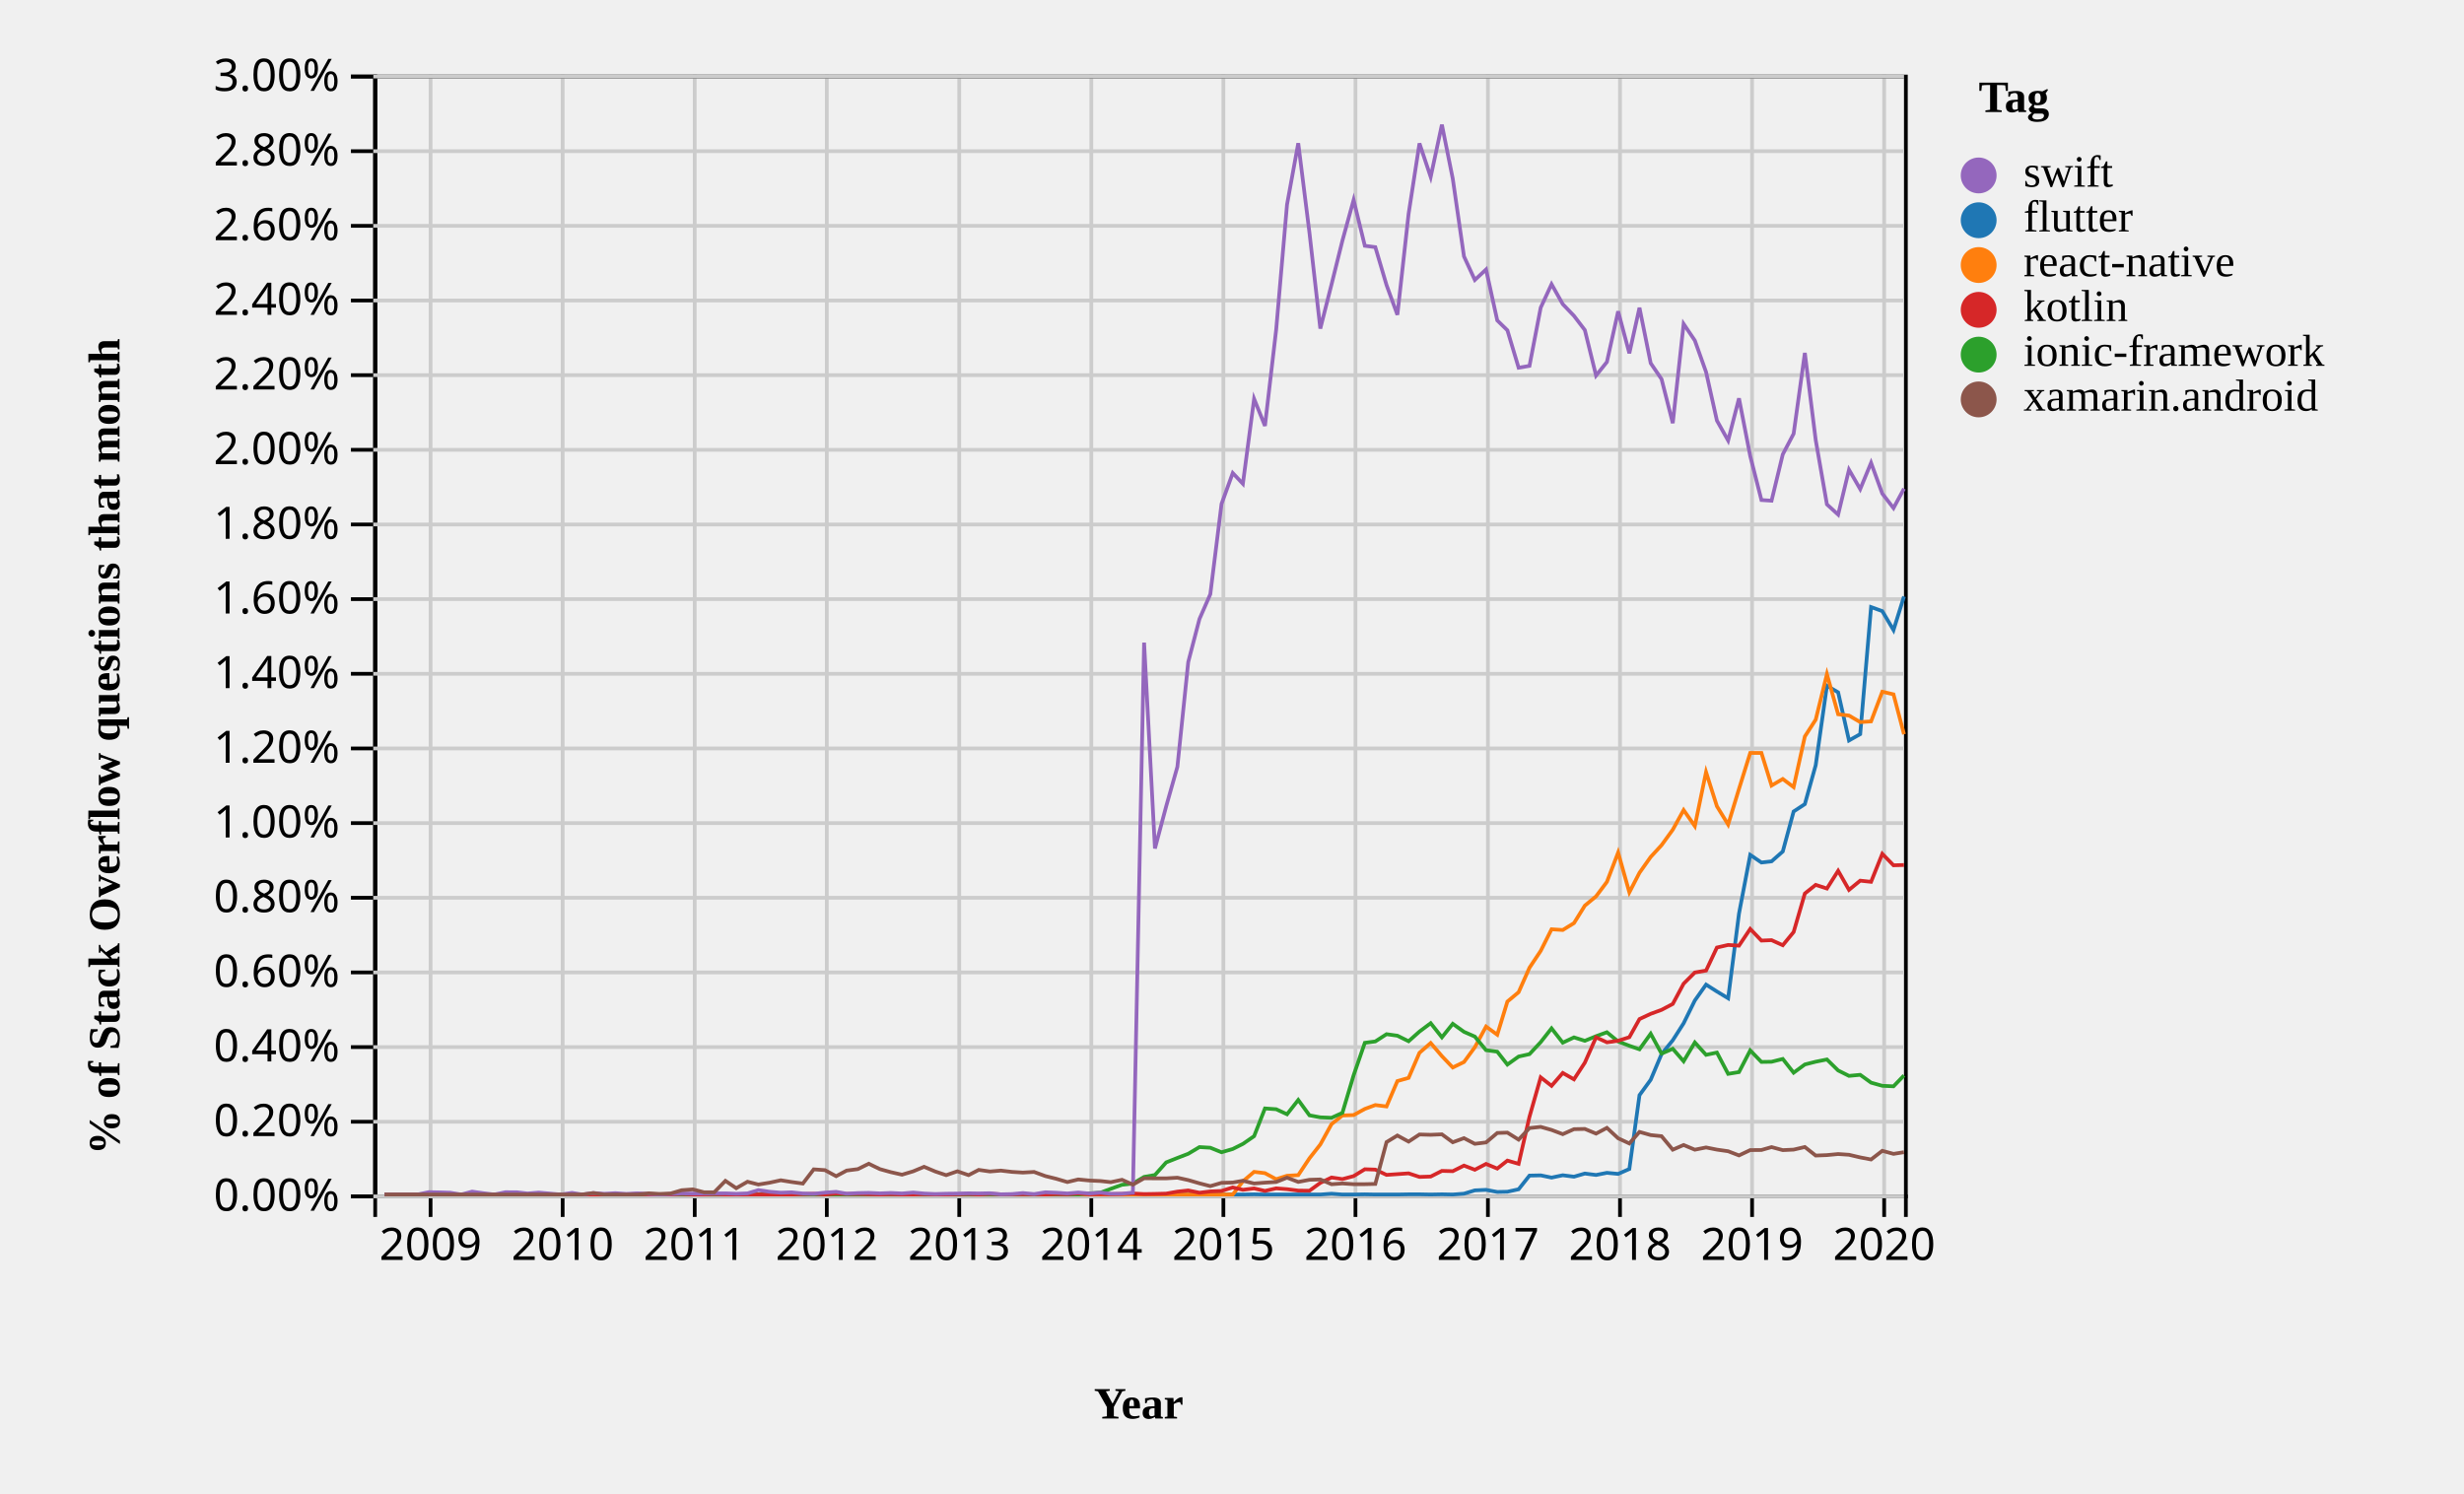
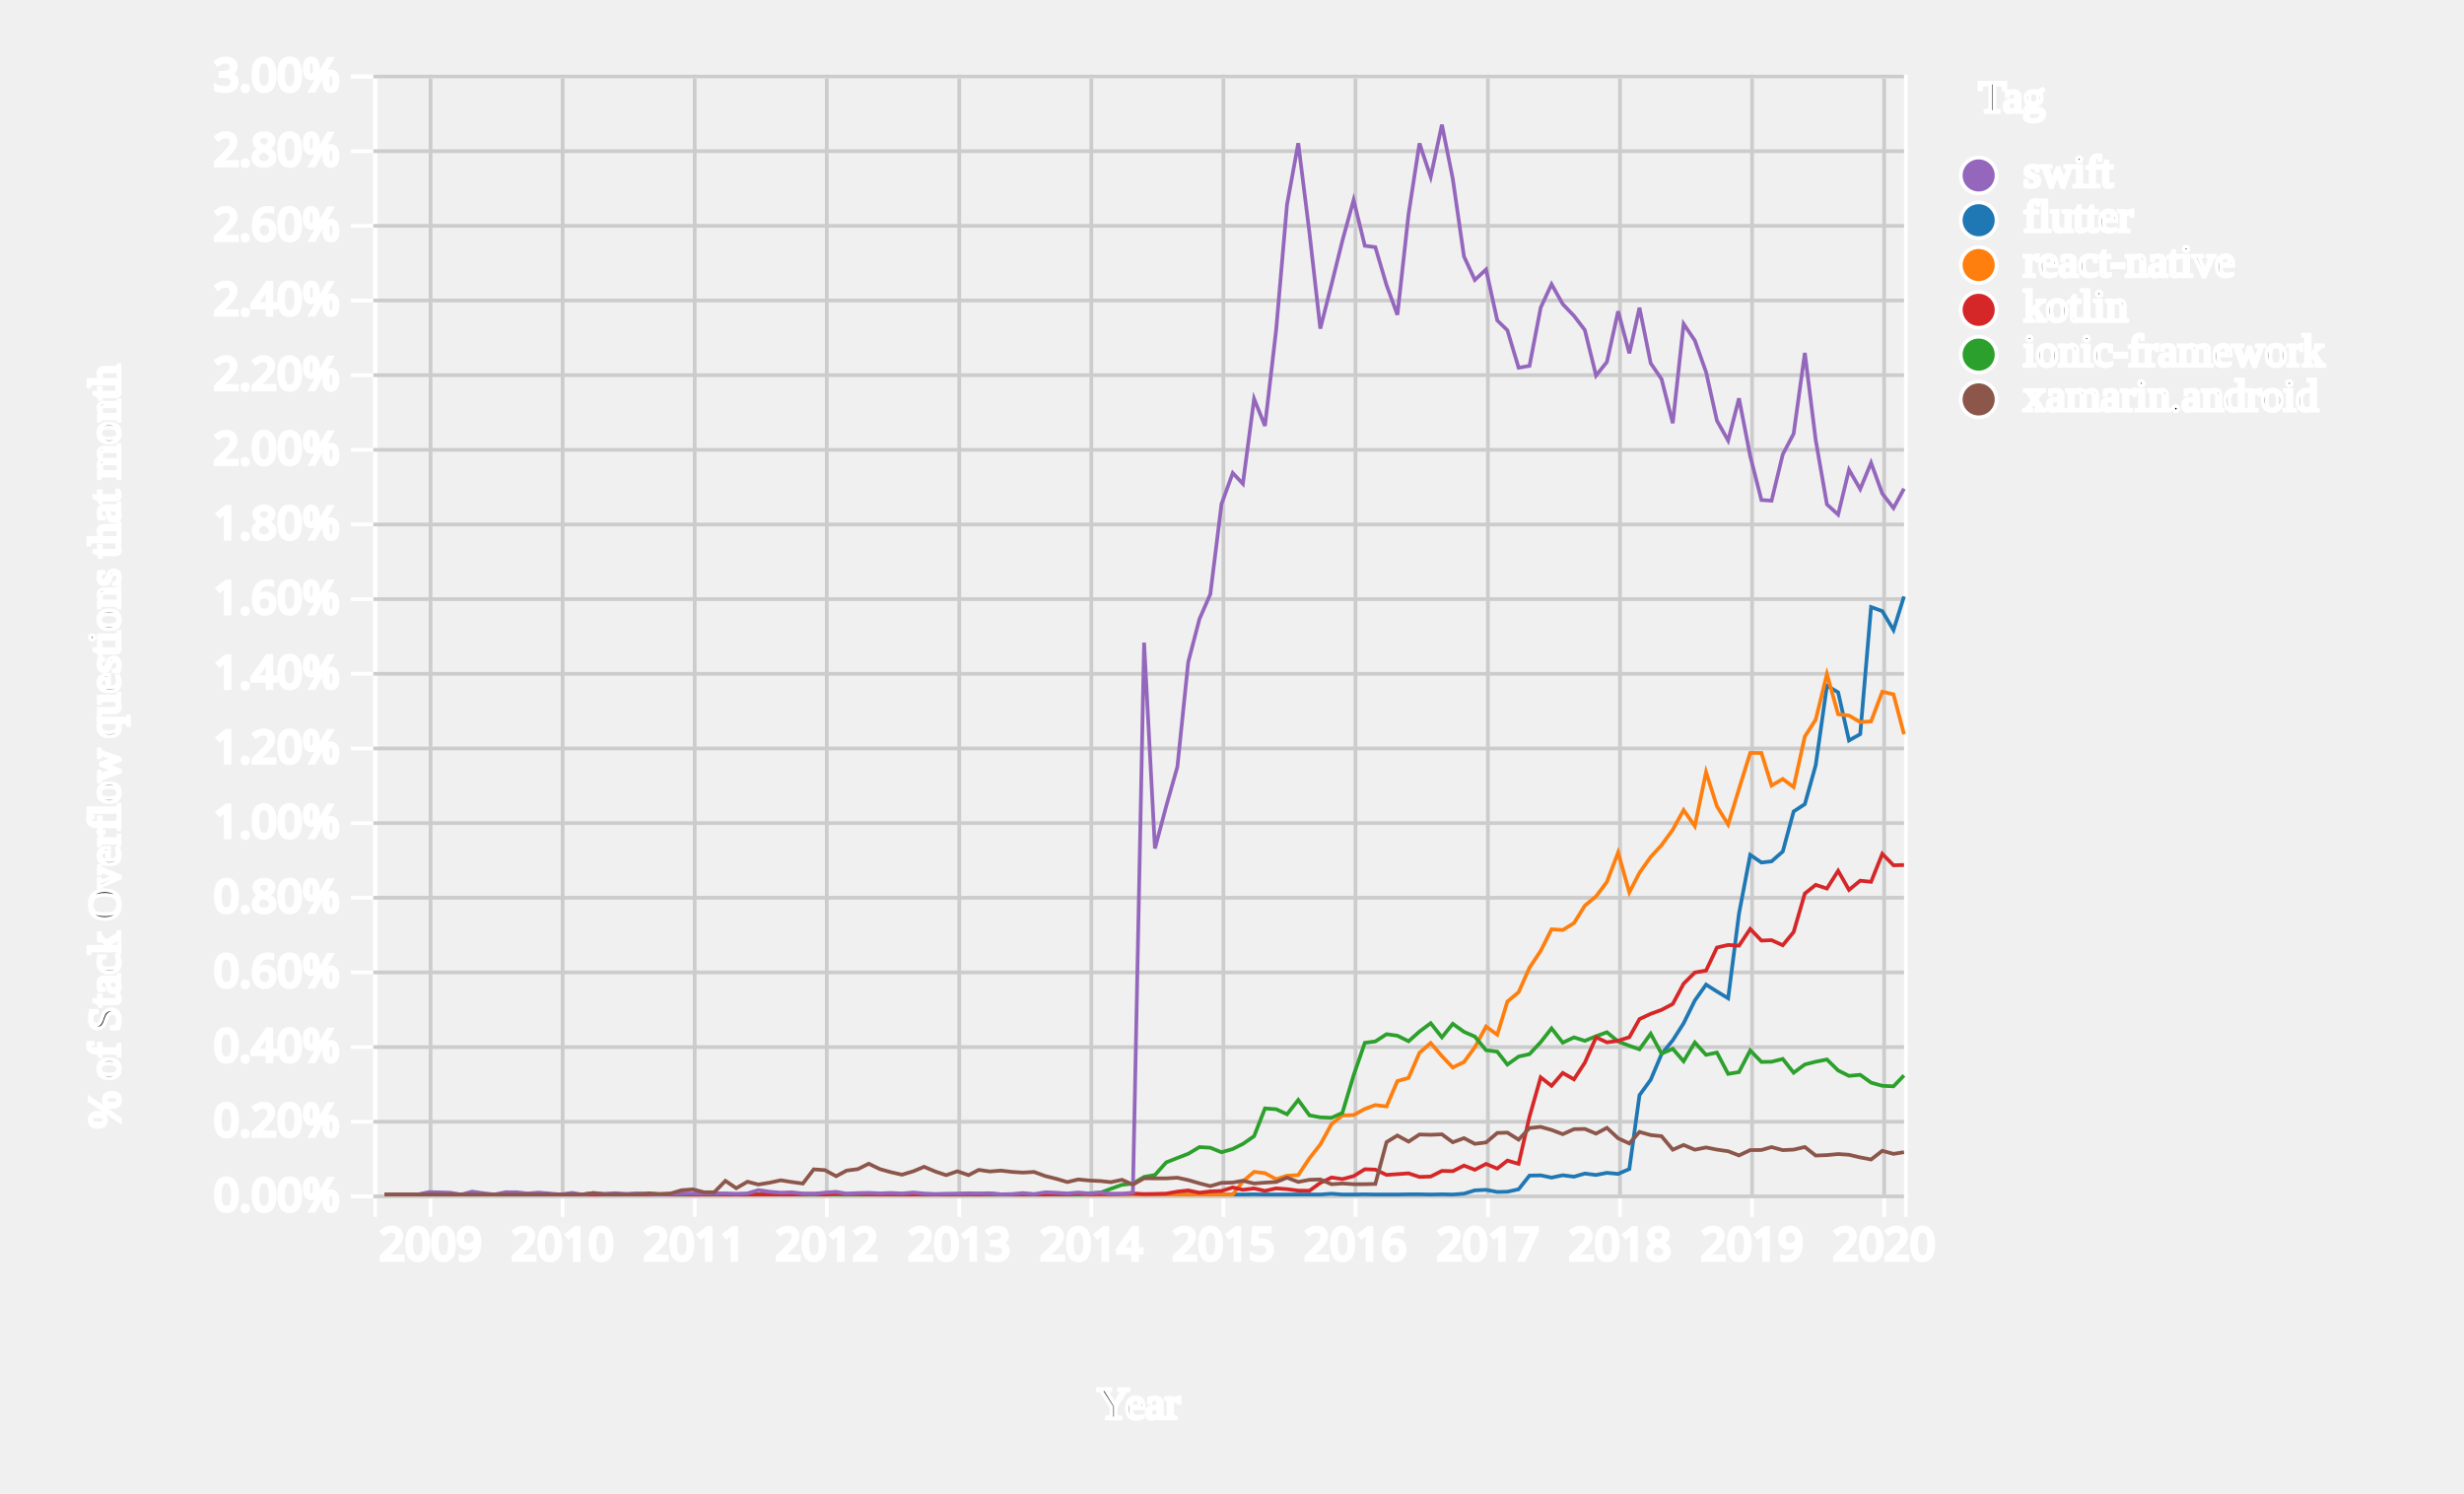
- <svg xmlns="http://www.w3.org/2000/svg" id="trend-chart" width="660" height="400" title="Stack Overflow Trends Chart" version="1.1">
+ <svg xmlns="http://www.w3.org/2000/svg" id="trend-chart" width="660" height="400" title="Stack Overflow Trends Chart" version="1.1" stroke="#fff">
  <g />
  <g class="chart-area" transform="translate(100, 20)">
    <g transform="translate(0,300)" fill="none" font-size="10" font-family="sans-serif" text-anchor="middle">
-       <path class="domain" stroke="#000" d="M0.5,6V0.5H410.5V6" />
+       <path class="domain" stroke="#fff" d="M0.5,6V0.5H410.5V6" />
      <g class="tick" opacity="1" transform="translate(14.82979,0)">
-         <line stroke="#000" y2="6" x1="0.5" x2="0.5" />
-         <text fill="#000" y="9" x="0.5" dy="0.71em" style="font-size: 12px;">2009</text>
+         <line stroke="#fff" y2="6" x1="0.5" x2="0.5" />
+         <text fill="#fff" y="9" x="0.5" dy="0.71em" style="font-size: 12px;">2009</text>
      </g>
      <g class="tick" opacity="1" transform="translate(50.20804,0)">
-         <line stroke="#000" y2="6" x1="0.5" x2="0.5" />
-         <text fill="#000" y="9" x="0.5" dy="0.71em" style="font-size: 12px;">2010</text>
+         <line stroke="#fff" y2="6" x1="0.5" x2="0.5" />
+         <text fill="#fff" y="9" x="0.5" dy="0.71em" style="font-size: 12px;">2010</text>
      </g>
      <g class="tick" opacity="1" transform="translate(85.58629,0)">
-         <line stroke="#000" y2="6" x1="0.5" x2="0.5" />
-         <text fill="#000" y="9" x="0.5" dy="0.71em" style="font-size: 12px;">2011</text>
+         <line stroke="#fff" y2="6" x1="0.5" x2="0.5" />
+         <text fill="#fff" y="9" x="0.5" dy="0.71em" style="font-size: 12px;">2011</text>
      </g>
      <g class="tick" opacity="1" transform="translate(120.9645,0)">
-         <line stroke="#000" y2="6" x1="0.5" x2="0.5" />
-         <text fill="#000" y="9" x="0.5" dy="0.71em" style="font-size: 12px;">2012</text>
+         <line stroke="#fff" y2="6" x1="0.5" x2="0.5" />
+         <text fill="#fff" y="9" x="0.5" dy="0.71em" style="font-size: 12px;">2012</text>
      </g>
      <g class="tick" opacity="1" transform="translate(156.4397,0)">
-         <line stroke="#000" y2="6" x1="0.5" x2="0.5" />
-         <text fill="#000" y="9" x="0.5" dy="0.71em" style="font-size: 12px;">2013</text>
+         <line stroke="#fff" y2="6" x1="0.5" x2="0.5" />
+         <text fill="#fff" y="9" x="0.5" dy="0.71em" style="font-size: 12px;">2013</text>
      </g>
      <g class="tick" opacity="1" transform="translate(191.818,0)">
-         <line stroke="#000" y2="6" x1="0.5" x2="0.5" />
-         <text fill="#000" y="9" x="0.5" dy="0.71em" style="font-size: 12px;">2014</text>
+         <line stroke="#fff" y2="6" x1="0.5" x2="0.5" />
+         <text fill="#fff" y="9" x="0.5" dy="0.71em" style="font-size: 12px;">2014</text>
      </g>
      <g class="tick" opacity="1" transform="translate(227.1962,0)">
-         <line stroke="#000" y2="6" x1="0.5" x2="0.5" />
-         <text fill="#000" y="9" x="0.5" dy="0.71em" style="font-size: 12px;">2015</text>
+         <line stroke="#fff" y2="6" x1="0.5" x2="0.5" />
+         <text fill="#fff" y="9" x="0.5" dy="0.71em" style="font-size: 12px;">2015</text>
      </g>
      <g class="tick" opacity="1" transform="translate(262.5745,0)">
-         <line stroke="#000" y2="6" x1="0.5" x2="0.5" />
-         <text fill="#000" y="9" x="0.5" dy="0.71em" style="font-size: 12px;">2016</text>
+         <line stroke="#fff" y2="6" x1="0.5" x2="0.5" />
+         <text fill="#fff" y="9" x="0.5" dy="0.71em" style="font-size: 12px;">2016</text>
      </g>
      <g class="tick" opacity="1" transform="translate(298.0496,0)">
-         <line stroke="#000" y2="6" x1="0.5" x2="0.5" />
-         <text fill="#000" y="9" x="0.5" dy="0.71em" style="font-size: 12px;">2017</text>
+         <line stroke="#fff" y2="6" x1="0.5" x2="0.5" />
+         <text fill="#fff" y="9" x="0.5" dy="0.71em" style="font-size: 12px;">2017</text>
      </g>
      <g class="tick" opacity="1" transform="translate(333.4279,0)">
-         <line stroke="#000" y2="6" x1="0.5" x2="0.5" />
-         <text fill="#000" y="9" x="0.5" dy="0.71em" style="font-size: 12px;">2018</text>
+         <line stroke="#fff" y2="6" x1="0.5" x2="0.5" />
+         <text fill="#fff" y="9" x="0.5" dy="0.71em" style="font-size: 12px;">2018</text>
      </g>
      <g class="tick" opacity="1" transform="translate(368.8061,0)">
-         <line stroke="#000" y2="6" x1="0.5" x2="0.5" />
-         <text fill="#000" y="9" x="0.5" dy="0.71em" style="font-size: 12px;">2019</text>
+         <line stroke="#fff" y2="6" x1="0.5" x2="0.5" />
+         <text fill="#fff" y="9" x="0.5" dy="0.71em" style="font-size: 12px;">2019</text>
      </g>
      <g class="tick" opacity="1" transform="translate(404.1844,0)">
-         <line stroke="#000" y2="6" x1="0.5" x2="0.5" />
-         <text fill="#000" y="9" x="0.5" dy="0.71em" style="font-size: 12px;">2020</text>
+         <line stroke="#fff" y2="6" x1="0.5" x2="0.5" />
+         <text fill="#fff" y="9" x="0.5" dy="0.71em" style="font-size: 12px;">2020</text>
      </g>
    </g>
    <g class="grid-lines" transform="translate(0,300)" fill="none" font-size="10" font-family="sans-serif" text-anchor="middle">
-       <path class="domain" stroke="#000" d="M0.5,-300V0.5H410.5V-300" />
+       <path class="domain" stroke="#fff" d="M0.5,-300V0.5H410.5V-300" />
      <g class="tick" opacity="1" transform="translate(14.82979,0)">
-         <line stroke="#000" y2="-300" x1="0.5" x2="0.5" style="stroke: #ccc; fill: none;" />
+         <line stroke="#fff" y2="-300" x1="0.5" x2="0.5" style="stroke: #ccc; fill: none;" />
      </g>
      <g class="tick" opacity="1" transform="translate(50.20804,0)">
-         <line stroke="#000" y2="-300" x1="0.5" x2="0.5" style="stroke: #ccc; fill: none;" />
+         <line stroke="#fff" y2="-300" x1="0.5" x2="0.5" style="stroke: #ccc; fill: none;" />
      </g>
      <g class="tick" opacity="1" transform="translate(85.58629,0)">
-         <line stroke="#000" y2="-300" x1="0.5" x2="0.5" style="stroke: #ccc; fill: none;" />
+         <line stroke="#fff" y2="-300" x1="0.5" x2="0.5" style="stroke: #ccc; fill: none;" />
      </g>
      <g class="tick" opacity="1" transform="translate(120.9645,0)">
-         <line stroke="#000" y2="-300" x1="0.5" x2="0.5" style="stroke: #ccc; fill: none;" />
+         <line stroke="#fff" y2="-300" x1="0.5" x2="0.5" style="stroke: #ccc; fill: none;" />
      </g>
      <g class="tick" opacity="1" transform="translate(156.4397,0)">
-         <line stroke="#000" y2="-300" x1="0.5" x2="0.5" style="stroke: #ccc; fill: none;" />
+         <line stroke="#fff" y2="-300" x1="0.5" x2="0.5" style="stroke: #ccc; fill: none;" />
      </g>
      <g class="tick" opacity="1" transform="translate(191.818,0)">
-         <line stroke="#000" y2="-300" x1="0.5" x2="0.5" style="stroke: #ccc; fill: none;" />
+         <line stroke="#fff" y2="-300" x1="0.5" x2="0.5" style="stroke: #ccc; fill: none;" />
      </g>
      <g class="tick" opacity="1" transform="translate(227.1962,0)">
-         <line stroke="#000" y2="-300" x1="0.5" x2="0.5" style="stroke: #ccc; fill: none;" />
+         <line stroke="#fff" y2="-300" x1="0.5" x2="0.5" style="stroke: #ccc; fill: none;" />
      </g>
      <g class="tick" opacity="1" transform="translate(262.5745,0)">
-         <line stroke="#000" y2="-300" x1="0.5" x2="0.5" style="stroke: #ccc; fill: none;" />
+         <line stroke="#fff" y2="-300" x1="0.5" x2="0.5" style="stroke: #ccc; fill: none;" />
      </g>
      <g class="tick" opacity="1" transform="translate(298.0496,0)">
-         <line stroke="#000" y2="-300" x1="0.5" x2="0.5" style="stroke: #ccc; fill: none;" />
+         <line stroke="#fff" y2="-300" x1="0.5" x2="0.5" style="stroke: #ccc; fill: none;" />
      </g>
      <g class="tick" opacity="1" transform="translate(333.4279,0)">
-         <line stroke="#000" y2="-300" x1="0.5" x2="0.5" style="stroke: #ccc; fill: none;" />
+         <line stroke="#fff" y2="-300" x1="0.5" x2="0.5" style="stroke: #ccc; fill: none;" />
      </g>
      <g class="tick" opacity="1" transform="translate(368.8061,0)">
-         <line stroke="#000" y2="-300" x1="0.5" x2="0.5" style="stroke: #ccc; fill: none;" />
+         <line stroke="#fff" y2="-300" x1="0.5" x2="0.5" style="stroke: #ccc; fill: none;" />
      </g>
      <g class="tick" opacity="1" transform="translate(404.1844,0)">
-         <line stroke="#000" y2="-300" x1="0.5" x2="0.5" style="stroke: #ccc; fill: none;" />
-       </g>
-     </g>
-     <text x="205" y="360" class="axis-label x-axis-label" style="text-anchor: middle; font-weight: bold;">Year</text>
+         <line stroke="#fff" y2="-300" x1="0.5" x2="0.5" style="stroke: #ccc; fill: none;" />
+       </g>
+     </g>
+     <text x="205" y="360" class="axis-label x-axis-label" style="text-anchor: middle;">Year</text>
    <g fill="none" font-size="10" font-family="sans-serif" text-anchor="end">
-       <path class="domain" stroke="#000" d="M-6,300.5H0.5V0.5H-6" />
+       <path class="domain" stroke="#fff" d="M-6,300.5H0.5V0.5H-6" />
      <g class="tick" opacity="1" transform="translate(0,300)">
-         <line stroke="#000" x2="-6" y1="0.5" y2="0.5" />
-         <text fill="#000" x="-9" y="0.5" dy="0.32em" style="font-size: 12px;">0.00%</text>
+         <line stroke="#fff" x2="-6" y1="0.5" y2="0.5" />
+         <text fill="#fff" x="-9" y="0.5" dy="0.32em" style="font-size: 12px;">0.00%</text>
      </g>
      <g class="tick" opacity="1" transform="translate(0,280)">
-         <line stroke="#000" x2="-6" y1="0.5" y2="0.5" />
-         <text fill="#000" x="-9" y="0.5" dy="0.32em" style="font-size: 12px;">0.20%</text>
+         <line stroke="#fff" x2="-6" y1="0.5" y2="0.5" />
+         <text fill="#fff" x="-9" y="0.5" dy="0.32em" style="font-size: 12px;">0.20%</text>
      </g>
      <g class="tick" opacity="1" transform="translate(0,260)">
-         <line stroke="#000" x2="-6" y1="0.5" y2="0.5" />
-         <text fill="#000" x="-9" y="0.5" dy="0.32em" style="font-size: 12px;">0.40%</text>
+         <line stroke="#fff" x2="-6" y1="0.5" y2="0.5" />
+         <text fill="#fff" x="-9" y="0.5" dy="0.32em" style="font-size: 12px;">0.40%</text>
      </g>
      <g class="tick" opacity="1" transform="translate(0,240)">
-         <line stroke="#000" x2="-6" y1="0.5" y2="0.5" />
-         <text fill="#000" x="-9" y="0.5" dy="0.32em" style="font-size: 12px;">0.60%</text>
+         <line stroke="#fff" x2="-6" y1="0.5" y2="0.5" />
+         <text fill="#fff" x="-9" y="0.5" dy="0.32em" style="font-size: 12px;">0.60%</text>
      </g>
      <g class="tick" opacity="1" transform="translate(0,220)">
-         <line stroke="#000" x2="-6" y1="0.5" y2="0.5" />
-         <text fill="#000" x="-9" y="0.5" dy="0.32em" style="font-size: 12px;">0.80%</text>
+         <line stroke="#fff" x2="-6" y1="0.5" y2="0.5" />
+         <text fill="#fff" x="-9" y="0.5" dy="0.32em" style="font-size: 12px;">0.80%</text>
      </g>
      <g class="tick" opacity="1" transform="translate(0,200)">
-         <line stroke="#000" x2="-6" y1="0.5" y2="0.5" />
-         <text fill="#000" x="-9" y="0.5" dy="0.32em" style="font-size: 12px;">1.00%</text>
+         <line stroke="#fff" x2="-6" y1="0.5" y2="0.5" />
+         <text fill="#fff" x="-9" y="0.5" dy="0.32em" style="font-size: 12px;">1.00%</text>
      </g>
      <g class="tick" opacity="1" transform="translate(0,180)">
-         <line stroke="#000" x2="-6" y1="0.5" y2="0.5" />
-         <text fill="#000" x="-9" y="0.5" dy="0.32em" style="font-size: 12px;">1.20%</text>
+         <line stroke="#fff" x2="-6" y1="0.5" y2="0.5" />
+         <text fill="#fff" x="-9" y="0.5" dy="0.32em" style="font-size: 12px;">1.20%</text>
      </g>
      <g class="tick" opacity="1" transform="translate(0,160)">
-         <line stroke="#000" x2="-6" y1="0.5" y2="0.5" />
-         <text fill="#000" x="-9" y="0.5" dy="0.32em" style="font-size: 12px;">1.40%</text>
+         <line stroke="#fff" x2="-6" y1="0.5" y2="0.5" />
+         <text fill="#fff" x="-9" y="0.5" dy="0.32em" style="font-size: 12px;">1.40%</text>
      </g>
      <g class="tick" opacity="1" transform="translate(0,140)">
-         <line stroke="#000" x2="-6" y1="0.5" y2="0.5" />
-         <text fill="#000" x="-9" y="0.5" dy="0.32em" style="font-size: 12px;">1.60%</text>
+         <line stroke="#fff" x2="-6" y1="0.5" y2="0.5" />
+         <text fill="#fff" x="-9" y="0.5" dy="0.32em" style="font-size: 12px;">1.60%</text>
      </g>
      <g class="tick" opacity="1" transform="translate(0,120)">
-         <line stroke="#000" x2="-6" y1="0.5" y2="0.5" />
-         <text fill="#000" x="-9" y="0.5" dy="0.32em" style="font-size: 12px;">1.80%</text>
+         <line stroke="#fff" x2="-6" y1="0.5" y2="0.5" />
+         <text fill="#fff" x="-9" y="0.5" dy="0.32em" style="font-size: 12px;">1.80%</text>
      </g>
      <g class="tick" opacity="1" transform="translate(0,100)">
-         <line stroke="#000" x2="-6" y1="0.5" y2="0.5" />
-         <text fill="#000" x="-9" y="0.5" dy="0.32em" style="font-size: 12px;">2.00%</text>
+         <line stroke="#fff" x2="-6" y1="0.5" y2="0.5" />
+         <text fill="#fff" x="-9" y="0.5" dy="0.32em" style="font-size: 12px;">2.00%</text>
      </g>
      <g class="tick" opacity="1" transform="translate(0,80)">
-         <line stroke="#000" x2="-6" y1="0.5" y2="0.5" />
-         <text fill="#000" x="-9" y="0.5" dy="0.32em" style="font-size: 12px;">2.20%</text>
+         <line stroke="#fff" x2="-6" y1="0.5" y2="0.5" />
+         <text fill="#fff" x="-9" y="0.5" dy="0.32em" style="font-size: 12px;">2.20%</text>
      </g>
      <g class="tick" opacity="1" transform="translate(0,60)">
-         <line stroke="#000" x2="-6" y1="0.5" y2="0.5" />
-         <text fill="#000" x="-9" y="0.5" dy="0.32em" style="font-size: 12px;">2.40%</text>
+         <line stroke="#fff" x2="-6" y1="0.5" y2="0.5" />
+         <text fill="#fff" x="-9" y="0.5" dy="0.32em" style="font-size: 12px;">2.40%</text>
      </g>
      <g class="tick" opacity="1" transform="translate(0,40)">
-         <line stroke="#000" x2="-6" y1="0.5" y2="0.5" />
-         <text fill="#000" x="-9" y="0.5" dy="0.32em" style="font-size: 12px;">2.60%</text>
+         <line stroke="#fff" x2="-6" y1="0.5" y2="0.5" />
+         <text fill="#fff" x="-9" y="0.5" dy="0.32em" style="font-size: 12px;">2.60%</text>
      </g>
      <g class="tick" opacity="1" transform="translate(0,20)">
-         <line stroke="#000" x2="-6" y1="0.5" y2="0.5" />
-         <text fill="#000" x="-9" y="0.5" dy="0.32em" style="font-size: 12px;">2.80%</text>
+         <line stroke="#fff" x2="-6" y1="0.5" y2="0.5" />
+         <text fill="#fff" x="-9" y="0.5" dy="0.32em" style="font-size: 12px;">2.80%</text>
      </g>
      <g class="tick" opacity="1" transform="translate(0,0)">
-         <line stroke="#000" x2="-6" y1="0.5" y2="0.5" />
-         <text fill="#000" x="-9" y="0.5" dy="0.32em" style="font-size: 12px;">3.00%</text>
+         <line stroke="#fff" x2="-6" y1="0.5" y2="0.5" />
+         <text fill="#fff" x="-9" y="0.5" dy="0.32em" style="font-size: 12px;">3.00%</text>
      </g>
    </g>
    <g class="grid-lines" fill="none" font-size="10" font-family="sans-serif" text-anchor="end">
-       <path class="domain" stroke="#000" d="M410,300.5H0.5V0.5H410" />
+       <path class="domain" stroke="#fff" d="M410,300.5H0.5V0.5H410" />
      <g class="tick" opacity="1" transform="translate(0,300)">
-         <line stroke="#000" x2="410" y1="0.5" y2="0.5" style="stroke: #ccc; fill: none;" />
+         <line stroke="#fff" x2="410" y1="0.5" y2="0.5" style="stroke: #ccc; fill: none;" />
      </g>
      <g class="tick" opacity="1" transform="translate(0,280)">
-         <line stroke="#000" x2="410" y1="0.5" y2="0.5" style="stroke: #ccc; fill: none;" />
+         <line stroke="#fff" x2="410" y1="0.5" y2="0.5" style="stroke: #ccc; fill: none;" />
      </g>
      <g class="tick" opacity="1" transform="translate(0,260)">
-         <line stroke="#000" x2="410" y1="0.5" y2="0.5" style="stroke: #ccc; fill: none;" />
+         <line stroke="#fff" x2="410" y1="0.5" y2="0.5" style="stroke: #ccc; fill: none;" />
      </g>
      <g class="tick" opacity="1" transform="translate(0,240)">
-         <line stroke="#000" x2="410" y1="0.5" y2="0.5" style="stroke: #ccc; fill: none;" />
+         <line stroke="#fff" x2="410" y1="0.5" y2="0.5" style="stroke: #ccc; fill: none;" />
      </g>
      <g class="tick" opacity="1" transform="translate(0,220)">
-         <line stroke="#000" x2="410" y1="0.5" y2="0.5" style="stroke: #ccc; fill: none;" />
+         <line stroke="#fff" x2="410" y1="0.5" y2="0.5" style="stroke: #ccc; fill: none;" />
      </g>
      <g class="tick" opacity="1" transform="translate(0,200)">
-         <line stroke="#000" x2="410" y1="0.5" y2="0.5" style="stroke: #ccc; fill: none;" />
+         <line stroke="#fff" x2="410" y1="0.5" y2="0.5" style="stroke: #ccc; fill: none;" />
      </g>
      <g class="tick" opacity="1" transform="translate(0,180)">
-         <line stroke="#000" x2="410" y1="0.5" y2="0.5" style="stroke: #ccc; fill: none;" />
+         <line stroke="#fff" x2="410" y1="0.5" y2="0.5" style="stroke: #ccc; fill: none;" />
      </g>
      <g class="tick" opacity="1" transform="translate(0,160)">
-         <line stroke="#000" x2="410" y1="0.5" y2="0.5" style="stroke: #ccc; fill: none;" />
+         <line stroke="#fff" x2="410" y1="0.5" y2="0.5" style="stroke: #ccc; fill: none;" />
      </g>
      <g class="tick" opacity="1" transform="translate(0,140)">
-         <line stroke="#000" x2="410" y1="0.5" y2="0.5" style="stroke: #ccc; fill: none;" />
+         <line stroke="#fff" x2="410" y1="0.5" y2="0.5" style="stroke: #ccc; fill: none;" />
      </g>
      <g class="tick" opacity="1" transform="translate(0,120)">
-         <line stroke="#000" x2="410" y1="0.5" y2="0.5" style="stroke: #ccc; fill: none;" />
+         <line stroke="#fff" x2="410" y1="0.5" y2="0.5" style="stroke: #ccc; fill: none;" />
      </g>
      <g class="tick" opacity="1" transform="translate(0,100)">
-         <line stroke="#000" x2="410" y1="0.5" y2="0.5" style="stroke: #ccc; fill: none;" />
+         <line stroke="#fff" x2="410" y1="0.5" y2="0.5" style="stroke: #ccc; fill: none;" />
      </g>
      <g class="tick" opacity="1" transform="translate(0,80)">
-         <line stroke="#000" x2="410" y1="0.5" y2="0.5" style="stroke: #ccc; fill: none;" />
+         <line stroke="#fff" x2="410" y1="0.5" y2="0.5" style="stroke: #ccc; fill: none;" />
      </g>
      <g class="tick" opacity="1" transform="translate(0,60)">
-         <line stroke="#000" x2="410" y1="0.5" y2="0.5" style="stroke: #ccc; fill: none;" />
+         <line stroke="#fff" x2="410" y1="0.5" y2="0.5" style="stroke: #ccc; fill: none;" />
      </g>
      <g class="tick" opacity="1" transform="translate(0,40)">
-         <line stroke="#000" x2="410" y1="0.5" y2="0.5" style="stroke: #ccc; fill: none;" />
+         <line stroke="#fff" x2="410" y1="0.5" y2="0.5" style="stroke: #ccc; fill: none;" />
      </g>
      <g class="tick" opacity="1" transform="translate(0,20)">
-         <line stroke="#000" x2="410" y1="0.5" y2="0.5" style="stroke: #ccc; fill: none;" />
+         <line stroke="#fff" x2="410" y1="0.5" y2="0.5" style="stroke: #ccc; fill: none;" />
      </g>
      <g class="tick" opacity="1" transform="translate(0,0)">
-         <line stroke="#000" x2="410" y1="0.5" y2="0.5" style="stroke: #ccc; fill: none;" />
+         <line stroke="#fff" x2="410" y1="0.5" y2="0.5" style="stroke: #ccc; fill: none;" />
      </g>
    </g>
    <g class="lines">
      <path class="line" d="M3.005,300L5.913,300L8.917,300L11.825,300L14.83,300L17.835,300L20.548,300L23.553,300L26.461,300L29.466,300L32.374,300L35.378,300L38.383,300L41.291,300L44.296,300L47.203,300L50.208,300L53.213,300L55.927,300L58.931,300L61.839,300L64.844,300L67.752,300L70.757,300L73.761,300L76.669,300L79.674,300L82.582,300L85.586,300L88.591,300L91.305,300L94.31,300L97.217,300L100.222,300L103.13,300L106.135,300L109.139,300L112.047,300L115.052,300L117.96,300L120.965,300L123.969,300L126.78,300L129.785,300L132.693,300L135.697,300L138.605,300L141.61,300L144.615,300L147.522,300L150.527,300L153.435,300L156.44,300L159.444,300L162.158,300L165.163,300L168.071,300L171.076,300L173.983,300L176.988,300L179.993,300L182.901,299.946L185.905,300L188.813,300L191.818,300L194.823,300L197.537,300L200.541,300L203.449,300L206.454,299.939L209.362,300L212.366,299.939L215.371,300L218.279,300L221.284,300L224.191,300L227.196,300L230.201,300L232.915,300L235.92,299.947L238.827,300L241.832,300L244.74,300L247.745,300L250.749,300L253.657,300L256.662,299.775L259.57,300L262.574,300L265.579,299.947L268.39,300L271.395,300L274.303,300L277.307,299.945L280.215,299.943L283.22,300L286.225,299.941L289.132,300L292.137,299.77L295.045,298.883L298.05,298.747L301.054,299.31L303.768,299.251L306.773,298.591L309.681,294.928L312.686,294.862L315.593,295.464L318.598,294.837L321.603,295.219L324.511,294.379L327.515,294.758L330.423,294.185L333.428,294.474L336.433,293.161L339.147,273.383L342.151,269.256L345.059,262.371L348.064,258.673L350.972,254.125L353.976,248.016L356.981,243.766L359.889,245.614L362.894,247.424L365.801,224.752L368.806,209.013L371.811,211.057L374.525,210.742L377.53,208.103L380.437,197.385L383.442,195.414L386.35,184.982L389.355,163.694L392.359,165.477L395.267,178.36L398.272,176.665L401.18,142.628L404.184,143.71L407.189,148.787L410,139.79" data-legend="flutter" style="stroke: rgb(31, 119, 180); fill: none;" />
      <path class="line" d="M3.005,300L5.913,300L8.917,300L11.825,300L14.83,300L17.835,300L20.548,300L23.553,300L26.461,300L29.466,300L32.374,300L35.378,300L38.383,300L41.291,300L44.296,300L47.203,300L50.208,300L53.213,300L55.927,300L58.931,300L61.839,300L64.844,300L67.752,300L70.757,300L73.761,300L76.669,300L79.674,300L82.582,300L85.586,300L88.591,300L91.305,300L94.31,300L97.217,300L100.222,300L103.13,300L106.135,300L109.139,300L112.047,300L115.052,300L117.96,300L120.965,300L123.969,300L126.78,300L129.785,300L132.693,300L135.697,300L138.605,300L141.61,300L144.615,300L147.522,300L150.527,300L153.435,300L156.44,300L159.444,300L162.158,300L165.163,300L168.071,300L171.076,300L173.983,300L176.988,300L179.993,300L182.901,300L185.905,300L188.813,300L191.818,300L194.823,300L197.537,300L200.541,300L203.449,300L206.454,300L209.362,300L212.366,300L215.371,300L218.279,300L221.284,300L224.191,300L227.196,300L230.201,300L232.915,296.464L235.92,293.925L238.827,294.274L241.832,295.889L244.74,294.97L247.745,294.801L250.749,290.293L253.657,286.592L256.662,281.132L259.57,278.818L262.574,278.712L265.579,277.065L268.39,276.031L271.395,276.403L274.303,269.6L277.307,268.752L280.215,262.03L283.22,259.412L286.225,262.928L289.132,265.969L292.137,264.508L295.045,260.541L298.05,255.006L301.054,257.19L303.768,248.302L306.773,245.796L309.681,239.243L312.686,234.732L315.593,228.941L318.598,229.135L321.603,227.29L324.511,222.609L327.515,220.119L330.423,216.242L333.428,208.386L336.433,219.05L339.147,213.802L342.151,209.566L345.059,206.408L348.064,202.265L350.972,197.003L353.976,201.307L356.981,186.835L359.889,195.989L362.894,200.883L365.801,191.342L368.806,181.711L371.811,181.707L374.525,190.436L377.53,188.678L380.437,190.858L383.442,177.296L386.35,172.782L389.355,160.595L392.359,171.342L395.267,171.689L398.272,173.446L401.18,173.248L404.184,165.306L407.189,166.004L410,176.697" data-legend="react-native" style="stroke: rgb(255, 127, 14); fill: none;" />
      <path class="line" d="M3.005,300L5.913,300L8.917,300L11.825,300L14.83,300L17.835,300L20.548,300L23.553,300L26.461,300L29.466,300L32.374,300L35.378,300L38.383,300L41.291,300L44.296,300L47.203,300L50.208,300L53.213,300L55.927,300L58.931,300L61.839,300L64.844,300L67.752,300L70.757,300L73.761,300L76.669,300L79.674,300L82.582,300L85.586,300L88.591,300L91.305,300L94.31,300L97.217,300L100.222,300L103.13,300L106.135,300L109.139,300L112.047,300L115.052,300L117.96,300L120.965,300L123.969,300L126.78,300L129.785,300L132.693,300L135.697,300L138.605,300L141.61,300L144.615,300L147.522,300L150.527,300L153.435,300L156.44,300L159.444,300L162.158,300L165.163,300L168.071,300L171.076,300L173.983,300L176.988,300L179.993,300L182.901,300L185.905,300L188.813,300L191.818,299.683L194.823,299.469L197.537,298.463L200.541,297.385L203.449,297.057L206.454,295.276L209.362,294.762L212.366,291.391L215.371,290.201L218.279,289.08L221.284,287.287L224.191,287.461L227.196,288.674L230.201,287.797L232.915,286.437L235.92,284.363L238.827,276.936L241.832,277.147L244.74,278.495L247.745,274.668L250.749,278.78L253.657,279.322L256.662,279.442L259.57,278.12L262.574,268.069L265.579,259.356L268.39,258.988L271.395,257.045L274.303,257.45L277.307,258.936L280.215,256.346L283.22,254.097L286.225,257.884L289.132,254.262L292.137,256.411L295.045,257.687L298.05,261.328L301.054,261.729L303.768,265.185L306.773,263.037L309.681,262.391L312.686,259.179L315.593,255.483L318.598,259.319L321.603,257.902L324.511,258.819L327.515,257.587L330.423,256.529L333.428,258.997L336.433,260.15L339.147,261.094L342.151,256.922L345.059,262.251L348.064,260.958L350.972,264.299L353.976,259.264L356.981,262.58L359.889,261.967L362.894,267.676L365.801,267.198L368.806,261.4L371.811,264.478L374.525,264.434L377.53,263.678L380.437,267.365L383.442,265.159L386.35,264.422L389.355,263.82L392.359,266.763L395.267,268.217L398.272,267.93L401.18,270.028L404.184,270.872L407.189,271.011L410,268.097" data-legend="ionic-framework" style="stroke: rgb(44, 160, 44); fill: none;" />
      <path class="line" d="M3.005,300L5.913,300L8.917,300L11.825,300L14.83,300L17.835,300L20.548,300L23.553,300L26.461,300L29.466,300L32.374,300L35.378,300L38.383,300L41.291,300L44.296,300L47.203,300L50.208,300L53.213,300L55.927,300L58.931,300L61.839,300L64.844,300L67.752,300L70.757,299.842L73.761,300L76.669,300L79.674,300L82.582,299.856L85.586,300L88.591,300L91.305,299.901L94.31,300L97.217,300L100.222,300L103.13,300L106.135,300L109.139,300L112.047,300L115.052,299.908L117.96,299.807L120.965,300L123.969,299.758L126.78,299.851L129.785,299.845L132.693,299.926L135.697,300L138.605,299.929L141.61,300L144.615,300L147.522,299.933L150.527,300L153.435,300L156.44,299.936L159.444,299.87L162.158,300L165.163,299.825L168.071,299.94L171.076,299.937L173.983,299.943L176.988,299.941L179.993,300L182.901,299.892L185.905,299.943L188.813,299.698L191.818,299.947L194.823,299.894L197.537,299.904L200.541,299.846L203.449,299.717L206.454,299.877L209.362,299.831L212.366,299.756L215.371,299.218L218.279,298.902L221.284,299.52L224.191,299.164L227.196,299.036L230.201,298.095L232.915,298.733L235.92,298.362L238.827,299.028L241.832,298.345L244.74,298.563L247.745,298.949L250.749,298.984L253.657,296.877L256.662,295.438L259.57,295.868L262.574,295.066L265.579,293.226L268.39,293.323L271.395,294.739L274.303,294.535L277.307,294.328L280.215,295.282L283.22,295.183L286.225,293.665L289.132,293.745L292.137,292.247L295.045,293.361L298.05,291.799L301.054,293.047L303.768,290.909L306.773,291.774L309.681,279.172L312.686,268.608L315.593,270.882L318.598,267.433L321.603,269.14L324.511,264.677L327.515,257.885L330.423,259.228L333.428,258.808L336.433,257.848L339.147,252.999L342.151,251.591L345.059,250.529L348.064,248.945L350.972,243.51L353.976,240.517L356.981,240.003L359.889,233.834L362.894,233.14L365.801,233.332L368.806,228.851L371.811,231.973L374.525,231.857L377.53,233.218L380.437,229.679L383.442,219.359L386.35,217.042L389.355,218.027L392.359,213.282L395.267,218.383L398.272,215.918L401.18,216.232L404.184,208.733L407.189,211.802L410,211.721" data-legend="kotlin" style="stroke: rgb(214, 39, 40); fill: none;" />
      <path class="line" d="M3.005,300L5.913,300L8.917,300L11.825,300L14.83,299.364L17.835,299.426L20.548,299.507L23.553,300L26.461,299.218L29.466,299.643L32.374,300L35.378,299.384L38.383,299.389L41.291,299.722L44.296,299.476L47.203,299.733L50.208,300L53.213,299.55L55.927,300L58.931,299.598L61.839,299.806L64.844,299.639L67.752,299.835L70.757,299.684L73.761,299.836L76.669,300L79.674,299.856L82.582,299.711L85.586,299.749L88.591,299.758L91.305,299.702L94.31,299.686L97.217,299.8L100.222,299.697L103.13,298.807L106.135,299.254L109.139,299.51L112.047,299.408L115.052,299.724L117.96,299.807L120.965,299.484L123.969,299.275L126.78,299.776L129.785,299.613L132.693,299.554L135.697,299.694L138.605,299.577L141.61,299.716L144.615,299.469L147.522,299.732L150.527,299.864L153.435,299.778L156.44,299.746L159.444,299.675L162.158,299.713L165.163,299.651L168.071,299.94L171.076,299.874L173.983,299.604L176.988,299.882L179.993,299.397L182.901,299.512L185.905,299.717L188.813,299.457L191.818,299.736L194.823,299.469L197.537,299.808L200.541,299.795L203.449,299.491L206.454,152.149L209.362,207.299L212.366,196.019L215.371,185.419L218.279,157.347L221.284,145.827L224.191,139.176L227.196,114.993L230.201,106.718L232.915,109.596L235.92,86.841L238.827,94.096L241.832,68.325L244.74,34.804L247.745,18.36L250.749,42.367L253.657,68.023L256.662,56.181L259.57,44.481L262.574,33.573L265.579,45.844L268.39,46.205L271.395,56.369L274.303,64.333L277.307,37.257L280.215,18.411L283.22,27.404L286.225,13.399L289.132,27.87L292.137,48.686L295.045,54.991L298.05,52.191L301.054,65.837L303.768,68.482L306.773,78.507L309.681,78.016L312.686,62.414L315.593,56.136L318.598,61.477L321.603,64.609L324.511,68.419L327.515,80.609L330.423,76.967L333.428,63.4L336.433,74.642L339.147,62.432L342.151,77.294L345.059,81.558L348.064,93.365L350.972,66.772L353.976,71.219L356.981,79.662L359.889,92.668L362.894,98.011L365.801,86.709L368.806,102.156L371.811,113.954L374.525,114.133L377.53,101.724L380.437,96.188L383.442,74.547L386.35,97.881L389.355,115.117L392.359,117.861L395.267,105.824L398.272,111.031L401.18,103.981L404.184,112.229L407.189,116.108L410,110.909" data-legend="swift" style="stroke: rgb(148, 103, 189); fill: none;" />
      <path class="line" d="M3.005,300L5.913,300L8.917,300L11.825,300L14.83,300L17.835,300L20.548,300L23.553,300L26.461,300L29.466,300L32.374,300L35.378,300L38.383,300L41.291,300L44.296,300L47.203,300L50.208,300L53.213,300L55.927,300L58.931,299.598L61.839,300L64.844,300L67.752,300L70.757,300L73.761,299.671L76.669,299.842L79.674,299.711L82.582,298.844L85.586,298.619L88.591,299.395L91.305,299.404L94.31,296.336L97.217,298.303L100.222,296.568L103.13,297.317L106.135,296.829L109.139,296.178L112.047,296.646L115.052,297.061L117.96,293.255L120.965,293.463L123.969,295.087L126.78,293.577L129.785,293.193L132.693,291.748L135.697,293.197L138.605,294.003L141.61,294.683L144.615,293.78L147.522,292.569L150.527,293.833L153.435,294.813L156.44,293.772L159.444,294.802L162.158,293.396L165.163,293.828L168.071,293.585L171.076,293.936L173.983,294.117L176.988,293.948L179.993,295.053L182.901,295.773L185.905,296.66L188.813,295.956L191.818,296.245L194.823,296.387L197.537,296.686L200.541,296.051L203.449,297.34L206.454,295.644L209.362,295.663L212.366,295.665L215.371,295.491L218.279,296.129L221.284,297.002L224.191,297.749L227.196,296.867L230.201,296.786L232.915,296.306L235.92,297.042L238.827,296.813L241.832,296.636L244.74,295.483L247.745,296.626L250.749,296.049L253.657,295.961L256.662,297.24L259.57,297.032L262.574,297.228L265.579,297.226L268.39,297.16L271.395,285.954L274.303,284.19L277.307,285.821L280.215,283.914L283.22,283.998L286.225,283.869L289.132,285.998L292.137,284.896L295.045,286.413L298.05,286.046L301.054,283.508L303.768,283.417L306.773,285.294L309.681,282.194L312.686,281.876L315.593,282.697L318.598,283.83L321.603,282.49L324.511,282.427L327.515,283.678L330.423,282.141L333.428,284.93L336.433,286.322L339.147,283.226L342.151,284.07L345.059,284.371L348.064,287.987L350.972,286.73L353.976,287.989L356.981,287.387L359.889,287.97L362.894,288.398L365.801,289.521L368.806,288.097L371.811,288.068L374.525,287.293L377.53,288.103L380.437,287.968L383.442,287.267L386.35,289.559L389.355,289.437L392.359,289.152L395.267,289.349L398.272,290.057L401.18,290.613L404.184,288.29L407.189,289.107L410,288.656" data-legend="xamarin.android" style="stroke: rgb(140, 86, 75); fill: none;" />
    </g>
  </g>
  <g transform="translate(20, 150)">
-     <text transform="rotate(-90)" x="-50" y="0" dy="1em" class="axis-label y-axis-label" style="text-anchor: middle; font-weight: bold;">% of Stack Overflow questions that month</text>
+     <text transform="rotate(-90)" x="-50" y="0" dy="1em" style="text-anchor: middle;">% of Stack Overflow questions that month</text>
  </g>
  <g class="legend" transform="translate(530, 30)" style="font-size: 12px;">
-     <text class="legend-title" style="font-weight: bold;">Tag</text>
+     <text class="legend-title">Tag</text>
    <g class="legend-items" transform="translate(0,20)">
      <text y="0em" x="1em">swift</text>
      <text y="1em" x="1em">flutter</text>
      <text y="2em" x="1em">react-native</text>
      <text y="3em" x="1em">kotlin</text>
      <text y="4em" x="1em">ionic-framework</text>
      <text y="5em" x="1em">xamarin.android</text>
      <circle cy="-0.25em" cx="0" r="0.4em" style="fill: rgb(148, 103, 189);" />
      <circle cy="0.75em" cx="0" r="0.4em" style="fill: rgb(31, 119, 180);" />
      <circle cy="1.75em" cx="0" r="0.4em" style="fill: rgb(255, 127, 14);" />
      <circle cy="2.75em" cx="0" r="0.4em" style="fill: rgb(214, 39, 40);" />
      <circle cy="3.75em" cx="0" r="0.4em" style="fill: rgb(44, 160, 44);" />
      <circle cy="4.75em" cx="0" r="0.4em" style="fill: rgb(140, 86, 75);" />
    </g>
    <rect class="legend-box" />
  </g>
</svg>
